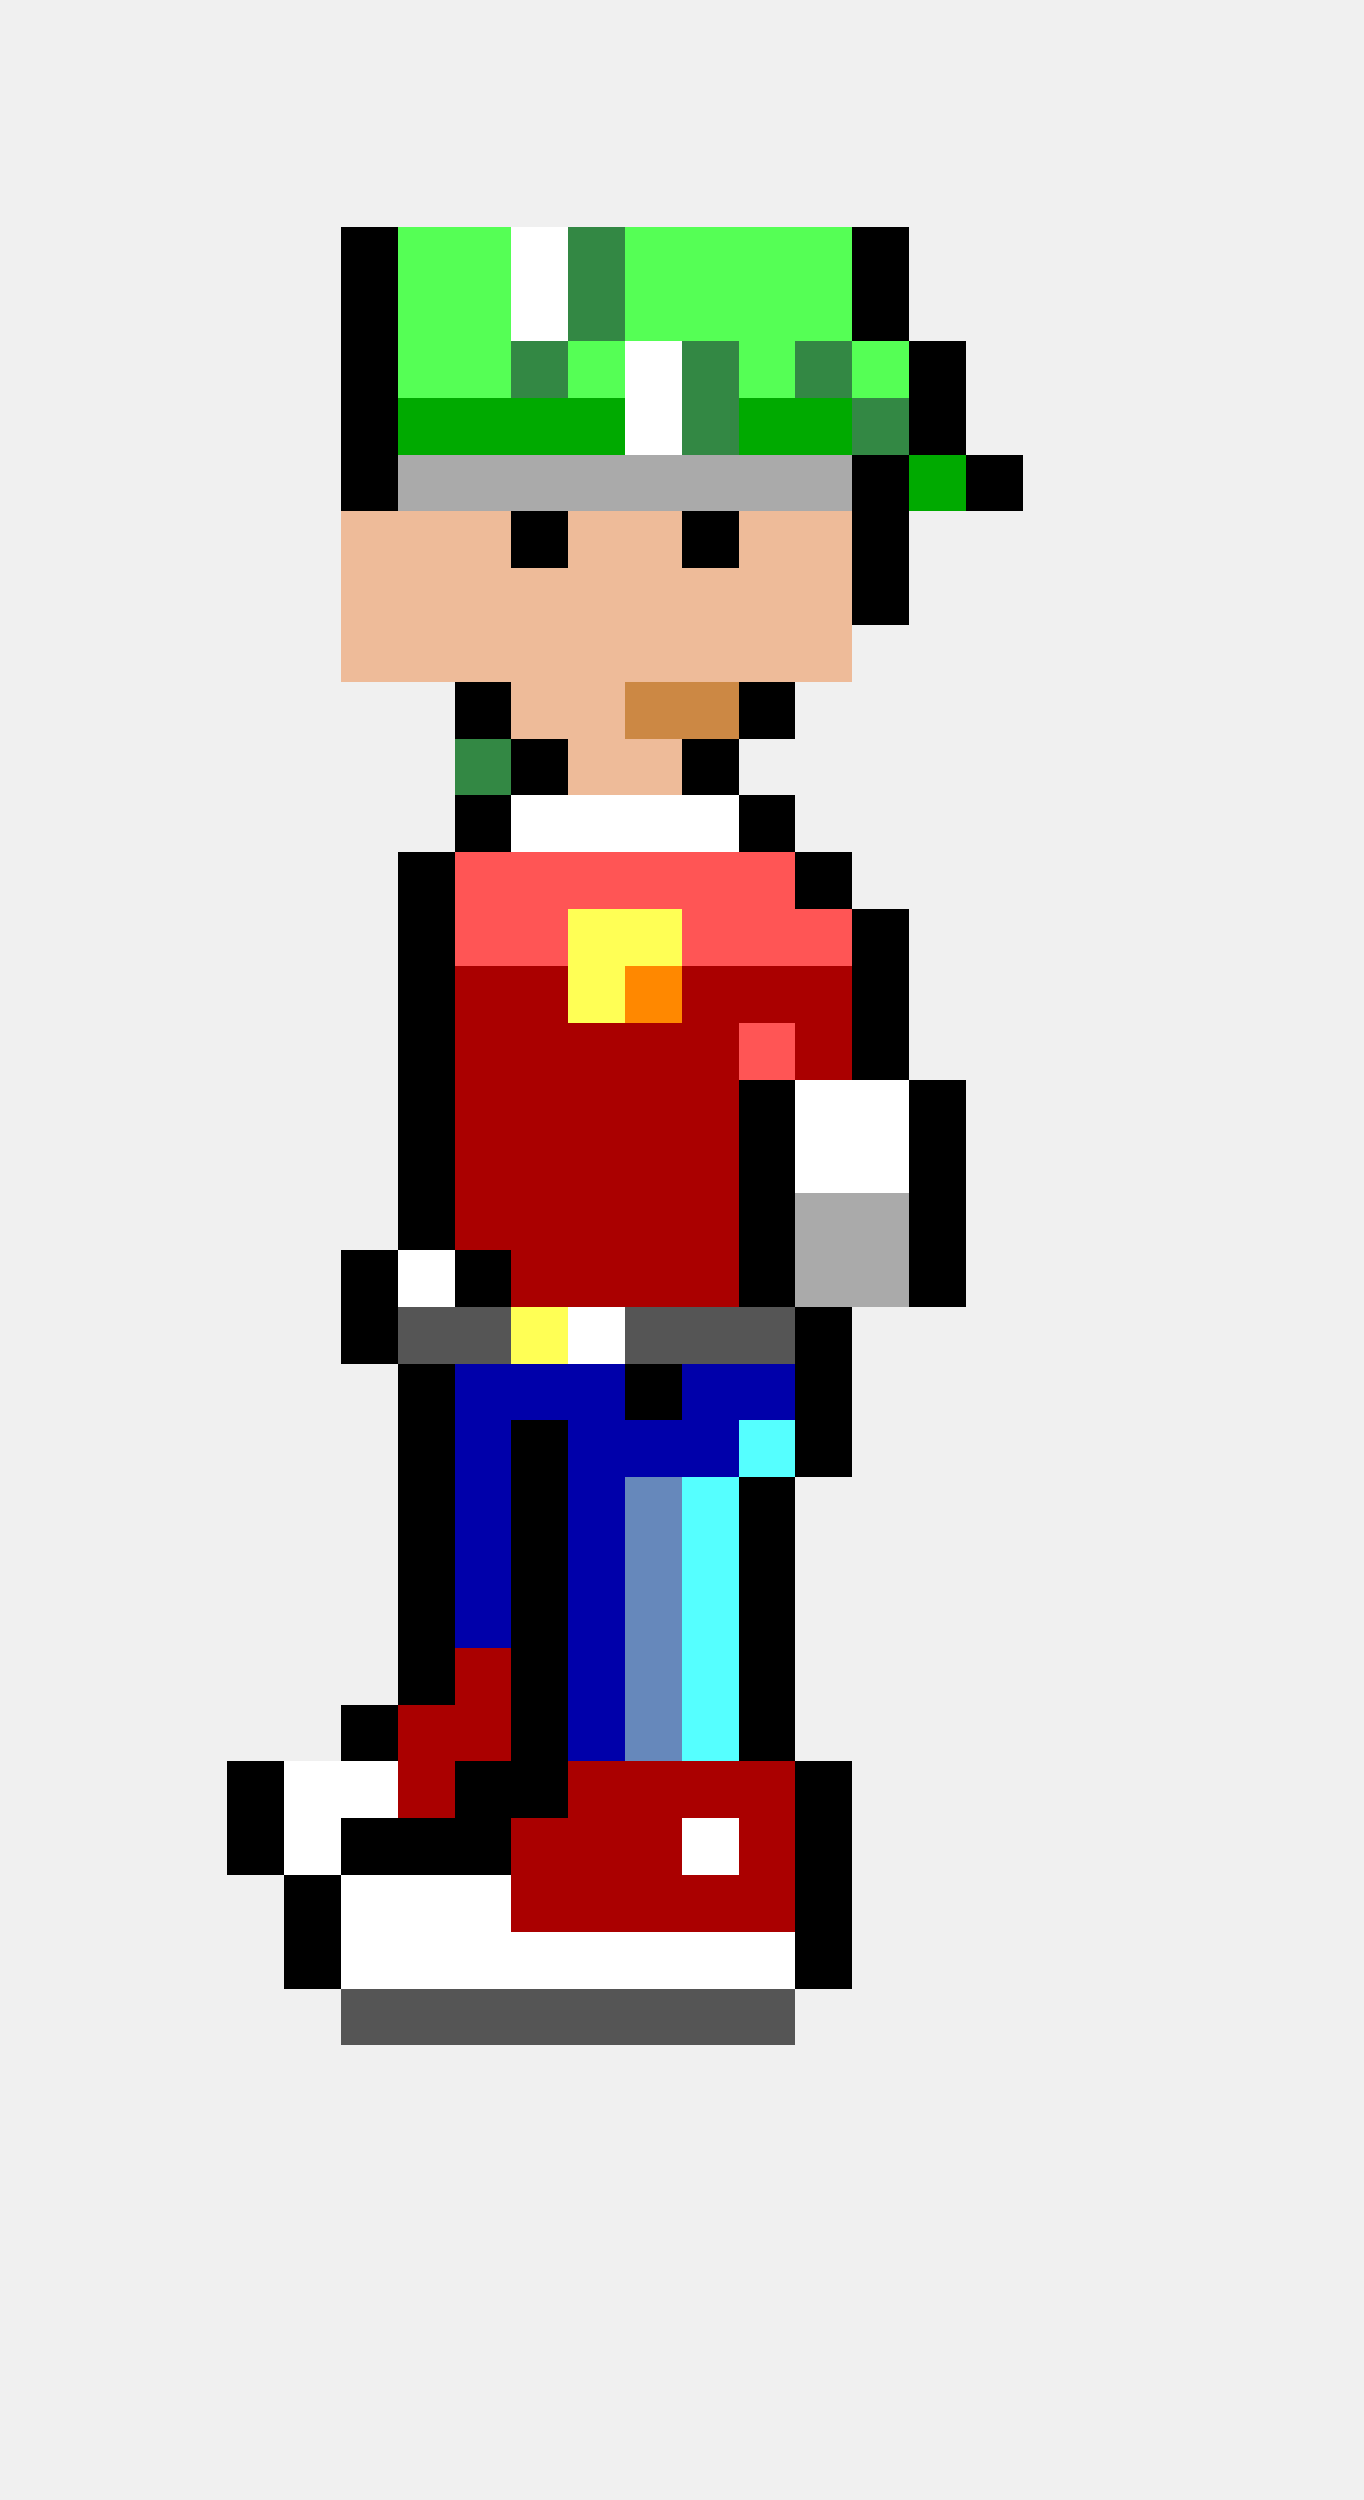
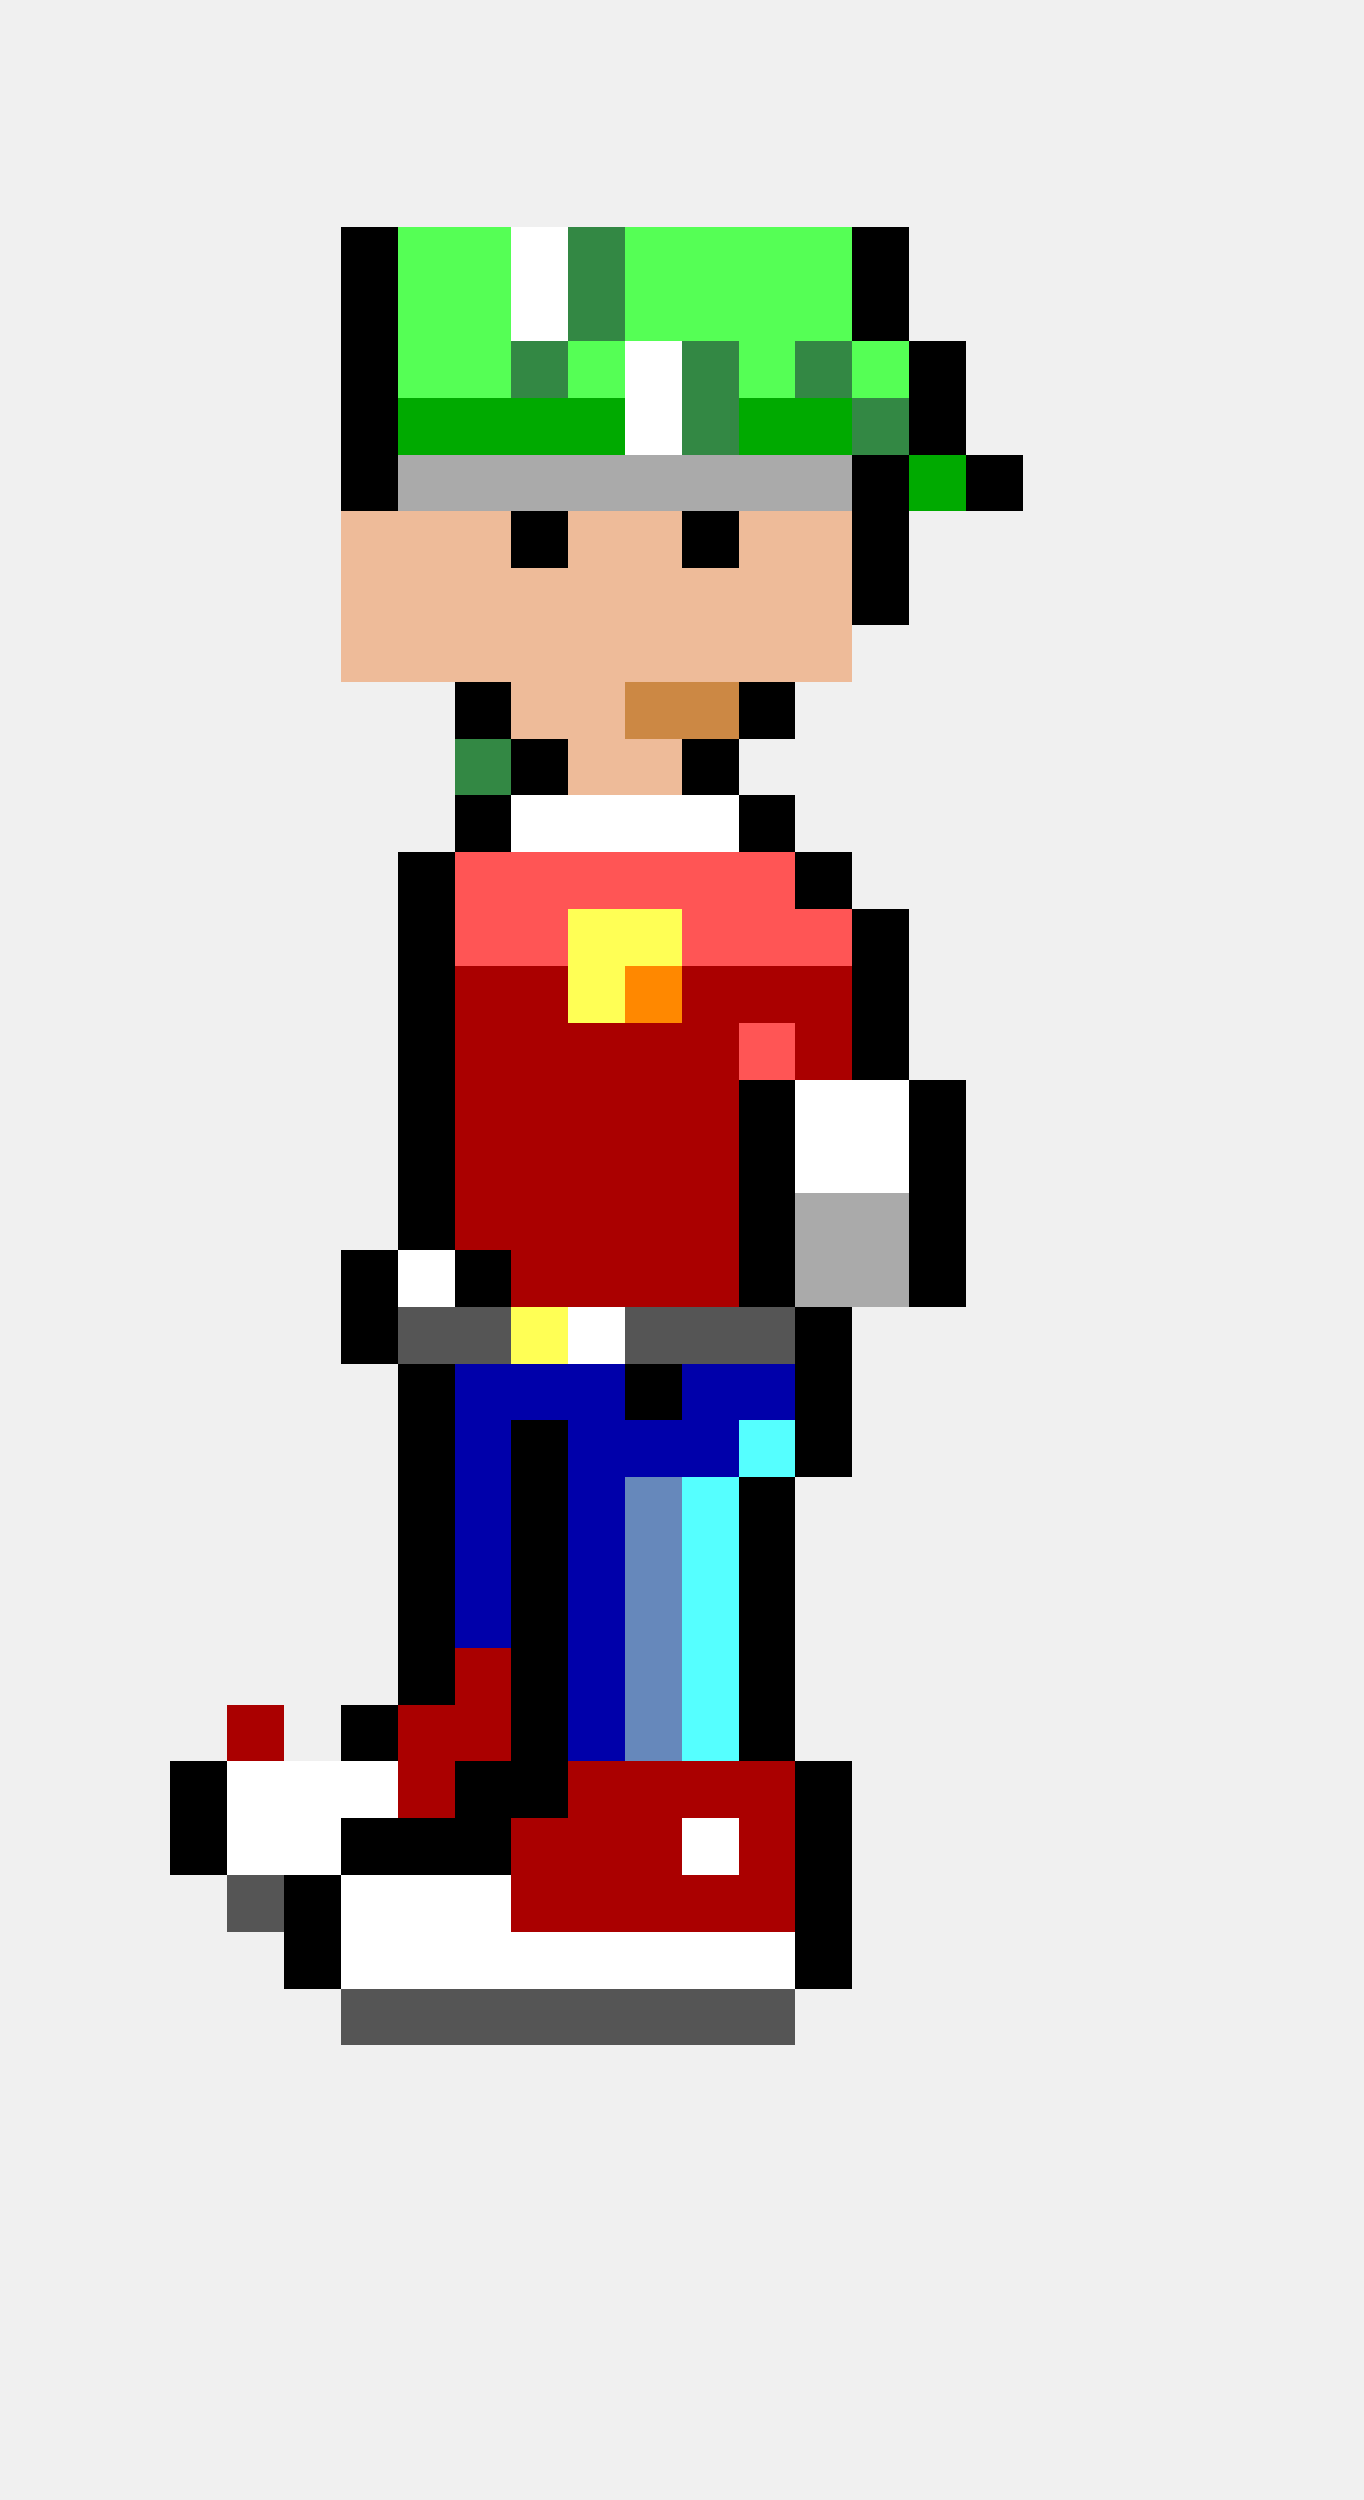
<svg xmlns="http://www.w3.org/2000/svg" width="24" height="44" viewBox="0 0 24 44" shape-rendering="crispEdges">
  <rect x="6" y="4" width="1" height="1" fill="#000000" />
  <rect x="7" y="4" width="1" height="1" fill="#55ff55" />
  <rect x="8" y="4" width="1" height="1" fill="#55ff55" />
  <rect x="9" y="4" width="1" height="1" fill="#ffffff" />
  <rect x="10" y="4" width="1" height="1" fill="#338844" />
  <rect x="11" y="4" width="1" height="1" fill="#55ff55" />
  <rect x="12" y="4" width="1" height="1" fill="#55ff55" />
  <rect x="13" y="4" width="1" height="1" fill="#55ff55" />
  <rect x="14" y="4" width="1" height="1" fill="#55ff55" />
  <rect x="15" y="4" width="1" height="1" fill="#000000" />
  <rect x="6" y="5" width="1" height="1" fill="#000000" />
  <rect x="7" y="5" width="1" height="1" fill="#55ff55" />
  <rect x="8" y="5" width="1" height="1" fill="#55ff55" />
  <rect x="9" y="5" width="1" height="1" fill="#ffffff" />
  <rect x="10" y="5" width="1" height="1" fill="#338844" />
  <rect x="11" y="5" width="1" height="1" fill="#55ff55" />
  <rect x="12" y="5" width="1" height="1" fill="#55ff55" />
  <rect x="13" y="5" width="1" height="1" fill="#55ff55" />
  <rect x="14" y="5" width="1" height="1" fill="#55ff55" />
  <rect x="15" y="5" width="1" height="1" fill="#000000" />
  <rect x="6" y="6" width="1" height="1" fill="#000000" />
  <rect x="7" y="6" width="1" height="1" fill="#55ff55" />
  <rect x="8" y="6" width="1" height="1" fill="#55ff55" />
  <rect x="9" y="6" width="1" height="1" fill="#338844" />
  <rect x="10" y="6" width="1" height="1" fill="#55ff55" />
  <rect x="11" y="6" width="1" height="1" fill="#ffffff" />
  <rect x="12" y="6" width="1" height="1" fill="#338844" />
  <rect x="13" y="6" width="1" height="1" fill="#55ff55" />
  <rect x="14" y="6" width="1" height="1" fill="#338844" />
  <rect x="15" y="6" width="1" height="1" fill="#55ff55" />
  <rect x="16" y="6" width="1" height="1" fill="#000000" />
  <rect x="6" y="7" width="1" height="1" fill="#000000" />
  <rect x="7" y="7" width="1" height="1" fill="#00aa00" />
  <rect x="8" y="7" width="1" height="1" fill="#00aa00" />
  <rect x="9" y="7" width="1" height="1" fill="#00aa00" />
  <rect x="10" y="7" width="1" height="1" fill="#00aa00" />
  <rect x="11" y="7" width="1" height="1" fill="#ffffff" />
  <rect x="12" y="7" width="1" height="1" fill="#338844" />
  <rect x="13" y="7" width="1" height="1" fill="#00aa00" />
  <rect x="14" y="7" width="1" height="1" fill="#00aa00" />
  <rect x="15" y="7" width="1" height="1" fill="#338844" />
  <rect x="16" y="7" width="1" height="1" fill="#000000" />
  <rect x="6" y="8" width="1" height="1" fill="#000000" />
  <rect x="7" y="8" width="1" height="1" fill="#aaaaaa" />
  <rect x="8" y="8" width="1" height="1" fill="#aaaaaa" />
  <rect x="9" y="8" width="1" height="1" fill="#aaaaaa" />
  <rect x="10" y="8" width="1" height="1" fill="#aaaaaa" />
  <rect x="11" y="8" width="1" height="1" fill="#aaaaaa" />
  <rect x="12" y="8" width="1" height="1" fill="#aaaaaa" />
  <rect x="13" y="8" width="1" height="1" fill="#aaaaaa" />
  <rect x="14" y="8" width="1" height="1" fill="#aaaaaa" />
  <rect x="15" y="8" width="1" height="1" fill="#000000" />
  <rect x="16" y="8" width="1" height="1" fill="#00aa00" />
  <rect x="17" y="8" width="1" height="1" fill="#000000" />
  <rect x="6" y="9" width="1" height="1" fill="#eebb99" />
  <rect x="7" y="9" width="1" height="1" fill="#eebb99" />
  <rect x="8" y="9" width="1" height="1" fill="#eebb99" />
  <rect x="9" y="9" width="1" height="1" fill="#000000" />
  <rect x="10" y="9" width="1" height="1" fill="#eebb99" />
  <rect x="11" y="9" width="1" height="1" fill="#eebb99" />
  <rect x="12" y="9" width="1" height="1" fill="#000000" />
  <rect x="13" y="9" width="1" height="1" fill="#eebb99" />
  <rect x="14" y="9" width="1" height="1" fill="#eebb99" />
  <rect x="15" y="9" width="1" height="1" fill="#000000" />
  <rect x="6" y="10" width="1" height="1" fill="#eebb99" />
  <rect x="7" y="10" width="1" height="1" fill="#eebb99" />
  <rect x="8" y="10" width="1" height="1" fill="#eebb99" />
  <rect x="9" y="10" width="1" height="1" fill="#eebb99" />
  <rect x="10" y="10" width="1" height="1" fill="#eebb99" />
  <rect x="11" y="10" width="1" height="1" fill="#eebb99" />
  <rect x="12" y="10" width="1" height="1" fill="#eebb99" />
  <rect x="13" y="10" width="1" height="1" fill="#eebb99" />
  <rect x="14" y="10" width="1" height="1" fill="#eebb99" />
  <rect x="15" y="10" width="1" height="1" fill="#000000" />
  <rect x="6" y="11" width="1" height="1" fill="#eebb99" />
  <rect x="7" y="11" width="1" height="1" fill="#eebb99" />
  <rect x="8" y="11" width="1" height="1" fill="#eebb99" />
  <rect x="9" y="11" width="1" height="1" fill="#eebb99" />
  <rect x="10" y="11" width="1" height="1" fill="#eebb99" />
  <rect x="11" y="11" width="1" height="1" fill="#eebb99" />
  <rect x="12" y="11" width="1" height="1" fill="#eebb99" />
  <rect x="13" y="11" width="1" height="1" fill="#eebb99" />
  <rect x="14" y="11" width="1" height="1" fill="#eebb99" />
  <rect x="8" y="12" width="1" height="1" fill="#000000" />
  <rect x="9" y="12" width="1" height="1" fill="#eebb99" />
  <rect x="10" y="12" width="1" height="1" fill="#eebb99" />
  <rect x="11" y="12" width="1" height="1" fill="#cc8844" />
  <rect x="12" y="12" width="1" height="1" fill="#cc8844" />
  <rect x="13" y="12" width="1" height="1" fill="#000000" />
  <rect x="8" y="13" width="1" height="1" fill="#338844" />
  <rect x="9" y="13" width="1" height="1" fill="#000000" />
  <rect x="10" y="13" width="1" height="1" fill="#eebb99" />
  <rect x="11" y="13" width="1" height="1" fill="#eebb99" />
  <rect x="12" y="13" width="1" height="1" fill="#000000" />
  <rect x="8" y="14" width="1" height="1" fill="#000000" />
  <rect x="9" y="14" width="1" height="1" fill="#ffffff" />
  <rect x="10" y="14" width="1" height="1" fill="#ffffff" />
  <rect x="11" y="14" width="1" height="1" fill="#ffffff" />
  <rect x="12" y="14" width="1" height="1" fill="#ffffff" />
  <rect x="13" y="14" width="1" height="1" fill="#000000" />
  <rect x="7" y="15" width="1" height="1" fill="#000000" />
  <rect x="8" y="15" width="1" height="1" fill="#ff5555" />
  <rect x="9" y="15" width="1" height="1" fill="#ff5555" />
  <rect x="10" y="15" width="1" height="1" fill="#ff5555" />
  <rect x="11" y="15" width="1" height="1" fill="#ff5555" />
  <rect x="12" y="15" width="1" height="1" fill="#ff5555" />
  <rect x="13" y="15" width="1" height="1" fill="#ff5555" />
  <rect x="14" y="15" width="1" height="1" fill="#000000" />
  <rect x="7" y="16" width="1" height="1" fill="#000000" />
  <rect x="8" y="16" width="1" height="1" fill="#ff5555" />
  <rect x="9" y="16" width="1" height="1" fill="#ff5555" />
  <rect x="10" y="16" width="1" height="1" fill="#ffff55" />
  <rect x="11" y="16" width="1" height="1" fill="#ffff55" />
  <rect x="12" y="16" width="1" height="1" fill="#ff5555" />
  <rect x="13" y="16" width="1" height="1" fill="#ff5555" />
  <rect x="14" y="16" width="1" height="1" fill="#ff5555" />
  <rect x="15" y="16" width="1" height="1" fill="#000000" />
  <rect x="7" y="17" width="1" height="1" fill="#000000" />
  <rect x="8" y="17" width="1" height="1" fill="#aa0000" />
  <rect x="9" y="17" width="1" height="1" fill="#aa0000" />
  <rect x="10" y="17" width="1" height="1" fill="#ffff55" />
  <rect x="11" y="17" width="1" height="1" fill="#ff8800" />
  <rect x="12" y="17" width="1" height="1" fill="#aa0000" />
  <rect x="13" y="17" width="1" height="1" fill="#aa0000" />
  <rect x="14" y="17" width="1" height="1" fill="#aa0000" />
  <rect x="15" y="17" width="1" height="1" fill="#000000" />
  <rect x="7" y="18" width="1" height="1" fill="#000000" />
  <rect x="8" y="18" width="1" height="1" fill="#aa0000" />
  <rect x="9" y="18" width="1" height="1" fill="#aa0000" />
  <rect x="10" y="18" width="1" height="1" fill="#aa0000" />
  <rect x="11" y="18" width="1" height="1" fill="#aa0000" />
  <rect x="12" y="18" width="1" height="1" fill="#aa0000" />
  <rect x="13" y="18" width="1" height="1" fill="#ff5555" />
  <rect x="14" y="18" width="1" height="1" fill="#aa0000" />
  <rect x="15" y="18" width="1" height="1" fill="#000000" />
  <rect x="7" y="19" width="1" height="1" fill="#000000" />
  <rect x="8" y="19" width="1" height="1" fill="#aa0000" />
  <rect x="9" y="19" width="1" height="1" fill="#aa0000" />
  <rect x="10" y="19" width="1" height="1" fill="#aa0000" />
  <rect x="11" y="19" width="1" height="1" fill="#aa0000" />
  <rect x="12" y="19" width="1" height="1" fill="#aa0000" />
  <rect x="13" y="19" width="1" height="1" fill="#000000" />
  <rect x="14" y="19" width="1" height="1" fill="#ffffff" />
  <rect x="15" y="19" width="1" height="1" fill="#ffffff" />
  <rect x="16" y="19" width="1" height="1" fill="#000000" />
  <rect x="7" y="20" width="1" height="1" fill="#000000" />
  <rect x="8" y="20" width="1" height="1" fill="#aa0000" />
  <rect x="9" y="20" width="1" height="1" fill="#aa0000" />
  <rect x="10" y="20" width="1" height="1" fill="#aa0000" />
  <rect x="11" y="20" width="1" height="1" fill="#aa0000" />
  <rect x="12" y="20" width="1" height="1" fill="#aa0000" />
  <rect x="13" y="20" width="1" height="1" fill="#000000" />
  <rect x="14" y="20" width="1" height="1" fill="#ffffff" />
  <rect x="15" y="20" width="1" height="1" fill="#ffffff" />
  <rect x="16" y="20" width="1" height="1" fill="#000000" />
  <rect x="7" y="21" width="1" height="1" fill="#000000" />
  <rect x="8" y="21" width="1" height="1" fill="#aa0000" />
  <rect x="9" y="21" width="1" height="1" fill="#aa0000" />
  <rect x="10" y="21" width="1" height="1" fill="#aa0000" />
  <rect x="11" y="21" width="1" height="1" fill="#aa0000" />
  <rect x="12" y="21" width="1" height="1" fill="#aa0000" />
  <rect x="13" y="21" width="1" height="1" fill="#000000" />
  <rect x="14" y="21" width="1" height="1" fill="#aaaaaa" />
  <rect x="15" y="21" width="1" height="1" fill="#aaaaaa" />
  <rect x="16" y="21" width="1" height="1" fill="#000000" />
  <rect x="6" y="22" width="1" height="1" fill="#000000" />
  <rect x="7" y="22" width="1" height="1" fill="#ffffff" />
  <rect x="8" y="22" width="1" height="1" fill="#000000" />
  <rect x="9" y="22" width="1" height="1" fill="#aa0000" />
  <rect x="10" y="22" width="1" height="1" fill="#aa0000" />
  <rect x="11" y="22" width="1" height="1" fill="#aa0000" />
  <rect x="12" y="22" width="1" height="1" fill="#aa0000" />
  <rect x="13" y="22" width="1" height="1" fill="#000000" />
  <rect x="14" y="22" width="1" height="1" fill="#aaaaaa" />
  <rect x="15" y="22" width="1" height="1" fill="#aaaaaa" />
  <rect x="16" y="22" width="1" height="1" fill="#000000" />
  <rect x="6" y="23" width="1" height="1" fill="#000000" />
  <rect x="7" y="23" width="1" height="1" fill="#555555" />
  <rect x="8" y="23" width="1" height="1" fill="#555555" />
  <rect x="9" y="23" width="1" height="1" fill="#ffff55" />
  <rect x="10" y="23" width="1" height="1" fill="#ffffff" />
  <rect x="11" y="23" width="1" height="1" fill="#555555" />
  <rect x="12" y="23" width="1" height="1" fill="#555555" />
  <rect x="13" y="23" width="1" height="1" fill="#555555" />
  <rect x="14" y="23" width="1" height="1" fill="#000000" />
  <rect x="7" y="24" width="1" height="1" fill="#000000" />
  <rect x="8" y="24" width="1" height="1" fill="#0000aa" />
  <rect x="9" y="24" width="1" height="1" fill="#0000aa" />
  <rect x="10" y="24" width="1" height="1" fill="#0000aa" />
  <rect x="11" y="24" width="1" height="1" fill="#000000" />
  <rect x="12" y="24" width="1" height="1" fill="#0000aa" />
  <rect x="13" y="24" width="1" height="1" fill="#0000aa" />
  <rect x="14" y="24" width="1" height="1" fill="#000000" />
  <rect x="7" y="25" width="1" height="1" fill="#000000" />
  <rect x="8" y="25" width="1" height="1" fill="#0000aa" />
  <rect x="9" y="25" width="1" height="1" fill="#000000" />
  <rect x="10" y="25" width="1" height="1" fill="#0000aa" />
  <rect x="11" y="25" width="1" height="1" fill="#0000aa" />
  <rect x="12" y="25" width="1" height="1" fill="#0000aa" />
  <rect x="13" y="25" width="1" height="1" fill="#55ffff" />
  <rect x="14" y="25" width="1" height="1" fill="#000000" />
  <rect x="7" y="26" width="1" height="1" fill="#000000" />
  <rect x="8" y="26" width="1" height="1" fill="#0000aa" />
  <rect x="9" y="26" width="1" height="1" fill="#000000" />
  <rect x="10" y="26" width="1" height="1" fill="#0000aa" />
  <rect x="11" y="26" width="1" height="1" fill="#6688bb" />
  <rect x="12" y="26" width="1" height="1" fill="#55ffff" />
  <rect x="13" y="26" width="1" height="1" fill="#000000" />
  <rect x="7" y="27" width="1" height="1" fill="#000000" />
  <rect x="8" y="27" width="1" height="1" fill="#0000aa" />
  <rect x="9" y="27" width="1" height="1" fill="#000000" />
  <rect x="10" y="27" width="1" height="1" fill="#0000aa" />
  <rect x="11" y="27" width="1" height="1" fill="#6688bb" />
  <rect x="12" y="27" width="1" height="1" fill="#55ffff" />
  <rect x="13" y="27" width="1" height="1" fill="#000000" />
  <rect x="7" y="28" width="1" height="1" fill="#000000" />
  <rect x="8" y="28" width="1" height="1" fill="#0000aa" />
  <rect x="9" y="28" width="1" height="1" fill="#000000" />
  <rect x="10" y="28" width="1" height="1" fill="#0000aa" />
  <rect x="11" y="28" width="1" height="1" fill="#6688bb" />
  <rect x="12" y="28" width="1" height="1" fill="#55ffff" />
  <rect x="13" y="28" width="1" height="1" fill="#000000" />
  <rect x="7" y="29" width="1" height="1" fill="#000000" />
  <rect x="8" y="29" width="1" height="1" fill="#aa0000" />
  <rect x="9" y="29" width="1" height="1" fill="#000000" />
  <rect x="10" y="29" width="1" height="1" fill="#0000aa" />
  <rect x="11" y="29" width="1" height="1" fill="#6688bb" />
  <rect x="12" y="29" width="1" height="1" fill="#55ffff" />
  <rect x="13" y="29" width="1" height="1" fill="#000000" />
+   <rect x="4" y="30" width="1" height="1" fill="#aa0000" />
  <rect x="6" y="30" width="1" height="1" fill="#000000" />
  <rect x="7" y="30" width="1" height="1" fill="#aa0000" />
  <rect x="8" y="30" width="1" height="1" fill="#aa0000" />
  <rect x="9" y="30" width="1" height="1" fill="#000000" />
  <rect x="10" y="30" width="1" height="1" fill="#0000aa" />
  <rect x="11" y="30" width="1" height="1" fill="#6688bb" />
  <rect x="12" y="30" width="1" height="1" fill="#55ffff" />
  <rect x="13" y="30" width="1" height="1" fill="#000000" />
-   <rect x="4" y="31" width="1" height="1" fill="#000000" />
+   <rect x="3" y="31" width="1" height="1" fill="#000000" />
+   <rect x="4" y="31" width="1" height="1" fill="#ffffff" />
  <rect x="5" y="31" width="1" height="1" fill="#ffffff" />
  <rect x="6" y="31" width="1" height="1" fill="#ffffff" />
  <rect x="7" y="31" width="1" height="1" fill="#aa0000" />
  <rect x="8" y="31" width="1" height="1" fill="#000000" />
  <rect x="9" y="31" width="1" height="1" fill="#000000" />
  <rect x="10" y="31" width="1" height="1" fill="#aa0000" />
  <rect x="11" y="31" width="1" height="1" fill="#aa0000" />
  <rect x="12" y="31" width="1" height="1" fill="#aa0000" />
  <rect x="13" y="31" width="1" height="1" fill="#aa0000" />
  <rect x="14" y="31" width="1" height="1" fill="#000000" />
-   <rect x="4" y="32" width="1" height="1" fill="#000000" />
+   <rect x="3" y="32" width="1" height="1" fill="#000000" />
+   <rect x="4" y="32" width="1" height="1" fill="#ffffff" />
  <rect x="5" y="32" width="1" height="1" fill="#ffffff" />
  <rect x="6" y="32" width="1" height="1" fill="#000000" />
  <rect x="7" y="32" width="1" height="1" fill="#000000" />
  <rect x="8" y="32" width="1" height="1" fill="#000000" />
  <rect x="9" y="32" width="1" height="1" fill="#aa0000" />
  <rect x="10" y="32" width="1" height="1" fill="#aa0000" />
  <rect x="11" y="32" width="1" height="1" fill="#aa0000" />
  <rect x="12" y="32" width="1" height="1" fill="#ffffff" />
  <rect x="13" y="32" width="1" height="1" fill="#aa0000" />
  <rect x="14" y="32" width="1" height="1" fill="#000000" />
+   <rect x="4" y="33" width="1" height="1" fill="#555555" />
  <rect x="5" y="33" width="1" height="1" fill="#000000" />
  <rect x="6" y="33" width="1" height="1" fill="#ffffff" />
  <rect x="7" y="33" width="1" height="1" fill="#ffffff" />
  <rect x="8" y="33" width="1" height="1" fill="#ffffff" />
  <rect x="9" y="33" width="1" height="1" fill="#aa0000" />
  <rect x="10" y="33" width="1" height="1" fill="#aa0000" />
  <rect x="11" y="33" width="1" height="1" fill="#aa0000" />
  <rect x="12" y="33" width="1" height="1" fill="#aa0000" />
  <rect x="13" y="33" width="1" height="1" fill="#aa0000" />
  <rect x="14" y="33" width="1" height="1" fill="#000000" />
  <rect x="5" y="34" width="1" height="1" fill="#000000" />
  <rect x="6" y="34" width="1" height="1" fill="#ffffff" />
  <rect x="7" y="34" width="1" height="1" fill="#ffffff" />
  <rect x="8" y="34" width="1" height="1" fill="#ffffff" />
  <rect x="9" y="34" width="1" height="1" fill="#ffffff" />
  <rect x="10" y="34" width="1" height="1" fill="#ffffff" />
  <rect x="11" y="34" width="1" height="1" fill="#ffffff" />
  <rect x="12" y="34" width="1" height="1" fill="#ffffff" />
  <rect x="13" y="34" width="1" height="1" fill="#ffffff" />
  <rect x="14" y="34" width="1" height="1" fill="#000000" />
  <rect x="6" y="35" width="1" height="1" fill="#555555" />
  <rect x="7" y="35" width="1" height="1" fill="#555555" />
  <rect x="8" y="35" width="1" height="1" fill="#555555" />
  <rect x="9" y="35" width="1" height="1" fill="#555555" />
  <rect x="10" y="35" width="1" height="1" fill="#555555" />
  <rect x="11" y="35" width="1" height="1" fill="#555555" />
  <rect x="12" y="35" width="1" height="1" fill="#555555" />
  <rect x="13" y="35" width="1" height="1" fill="#555555" />
</svg>
